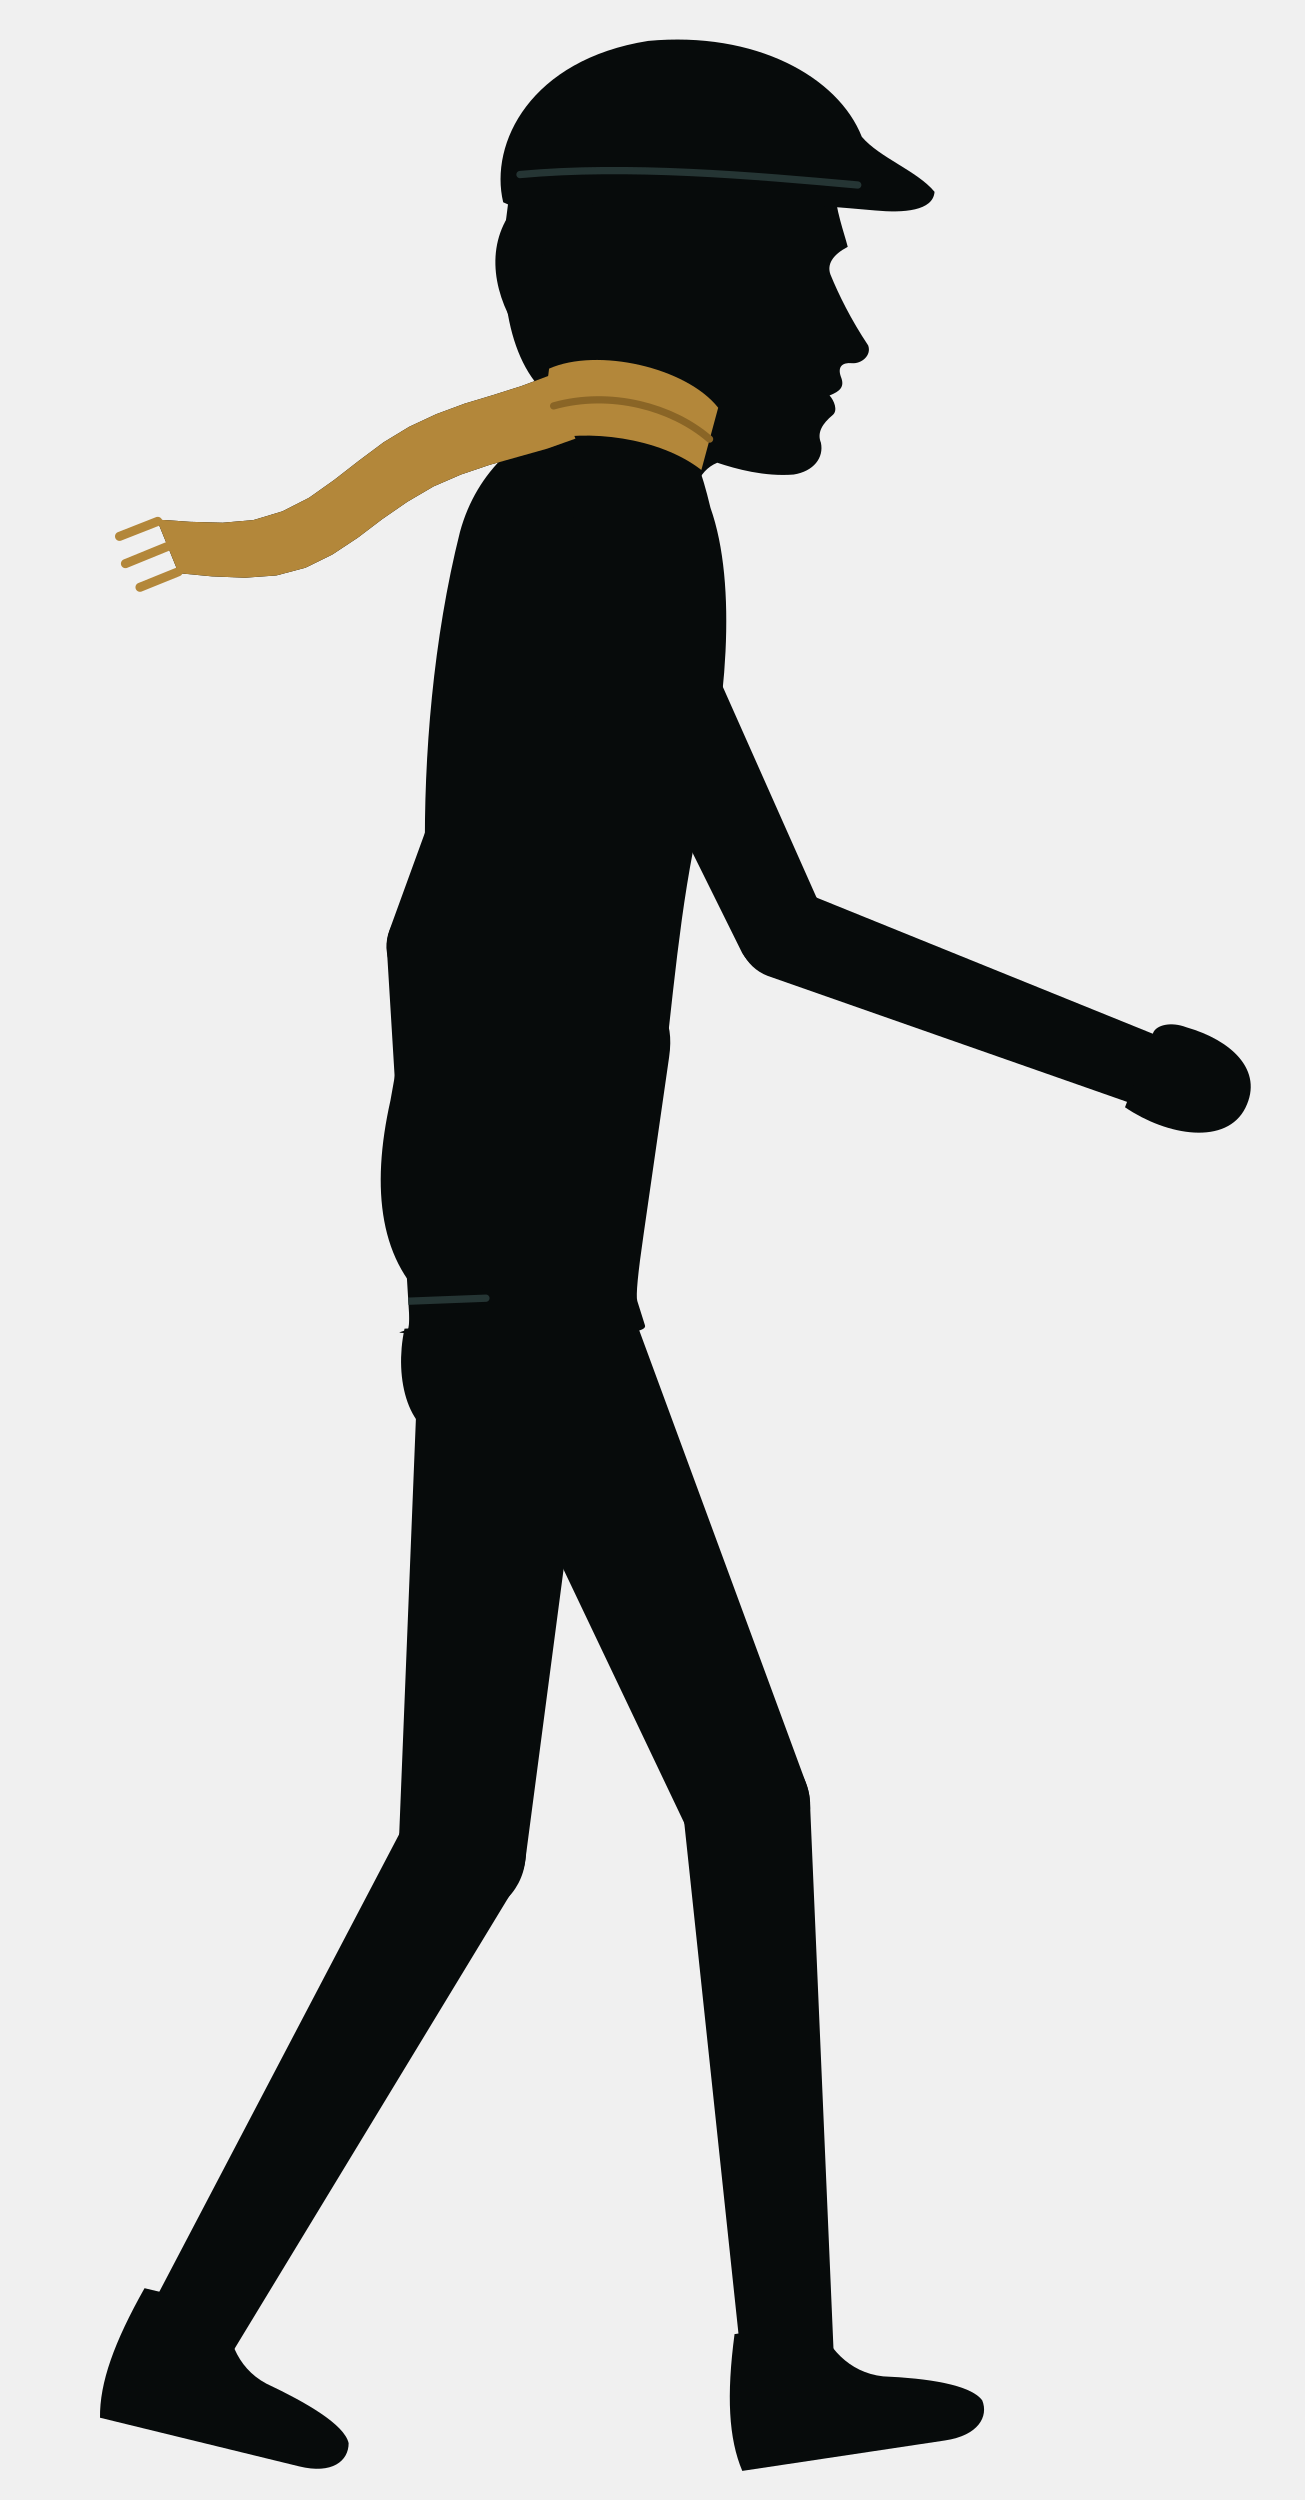
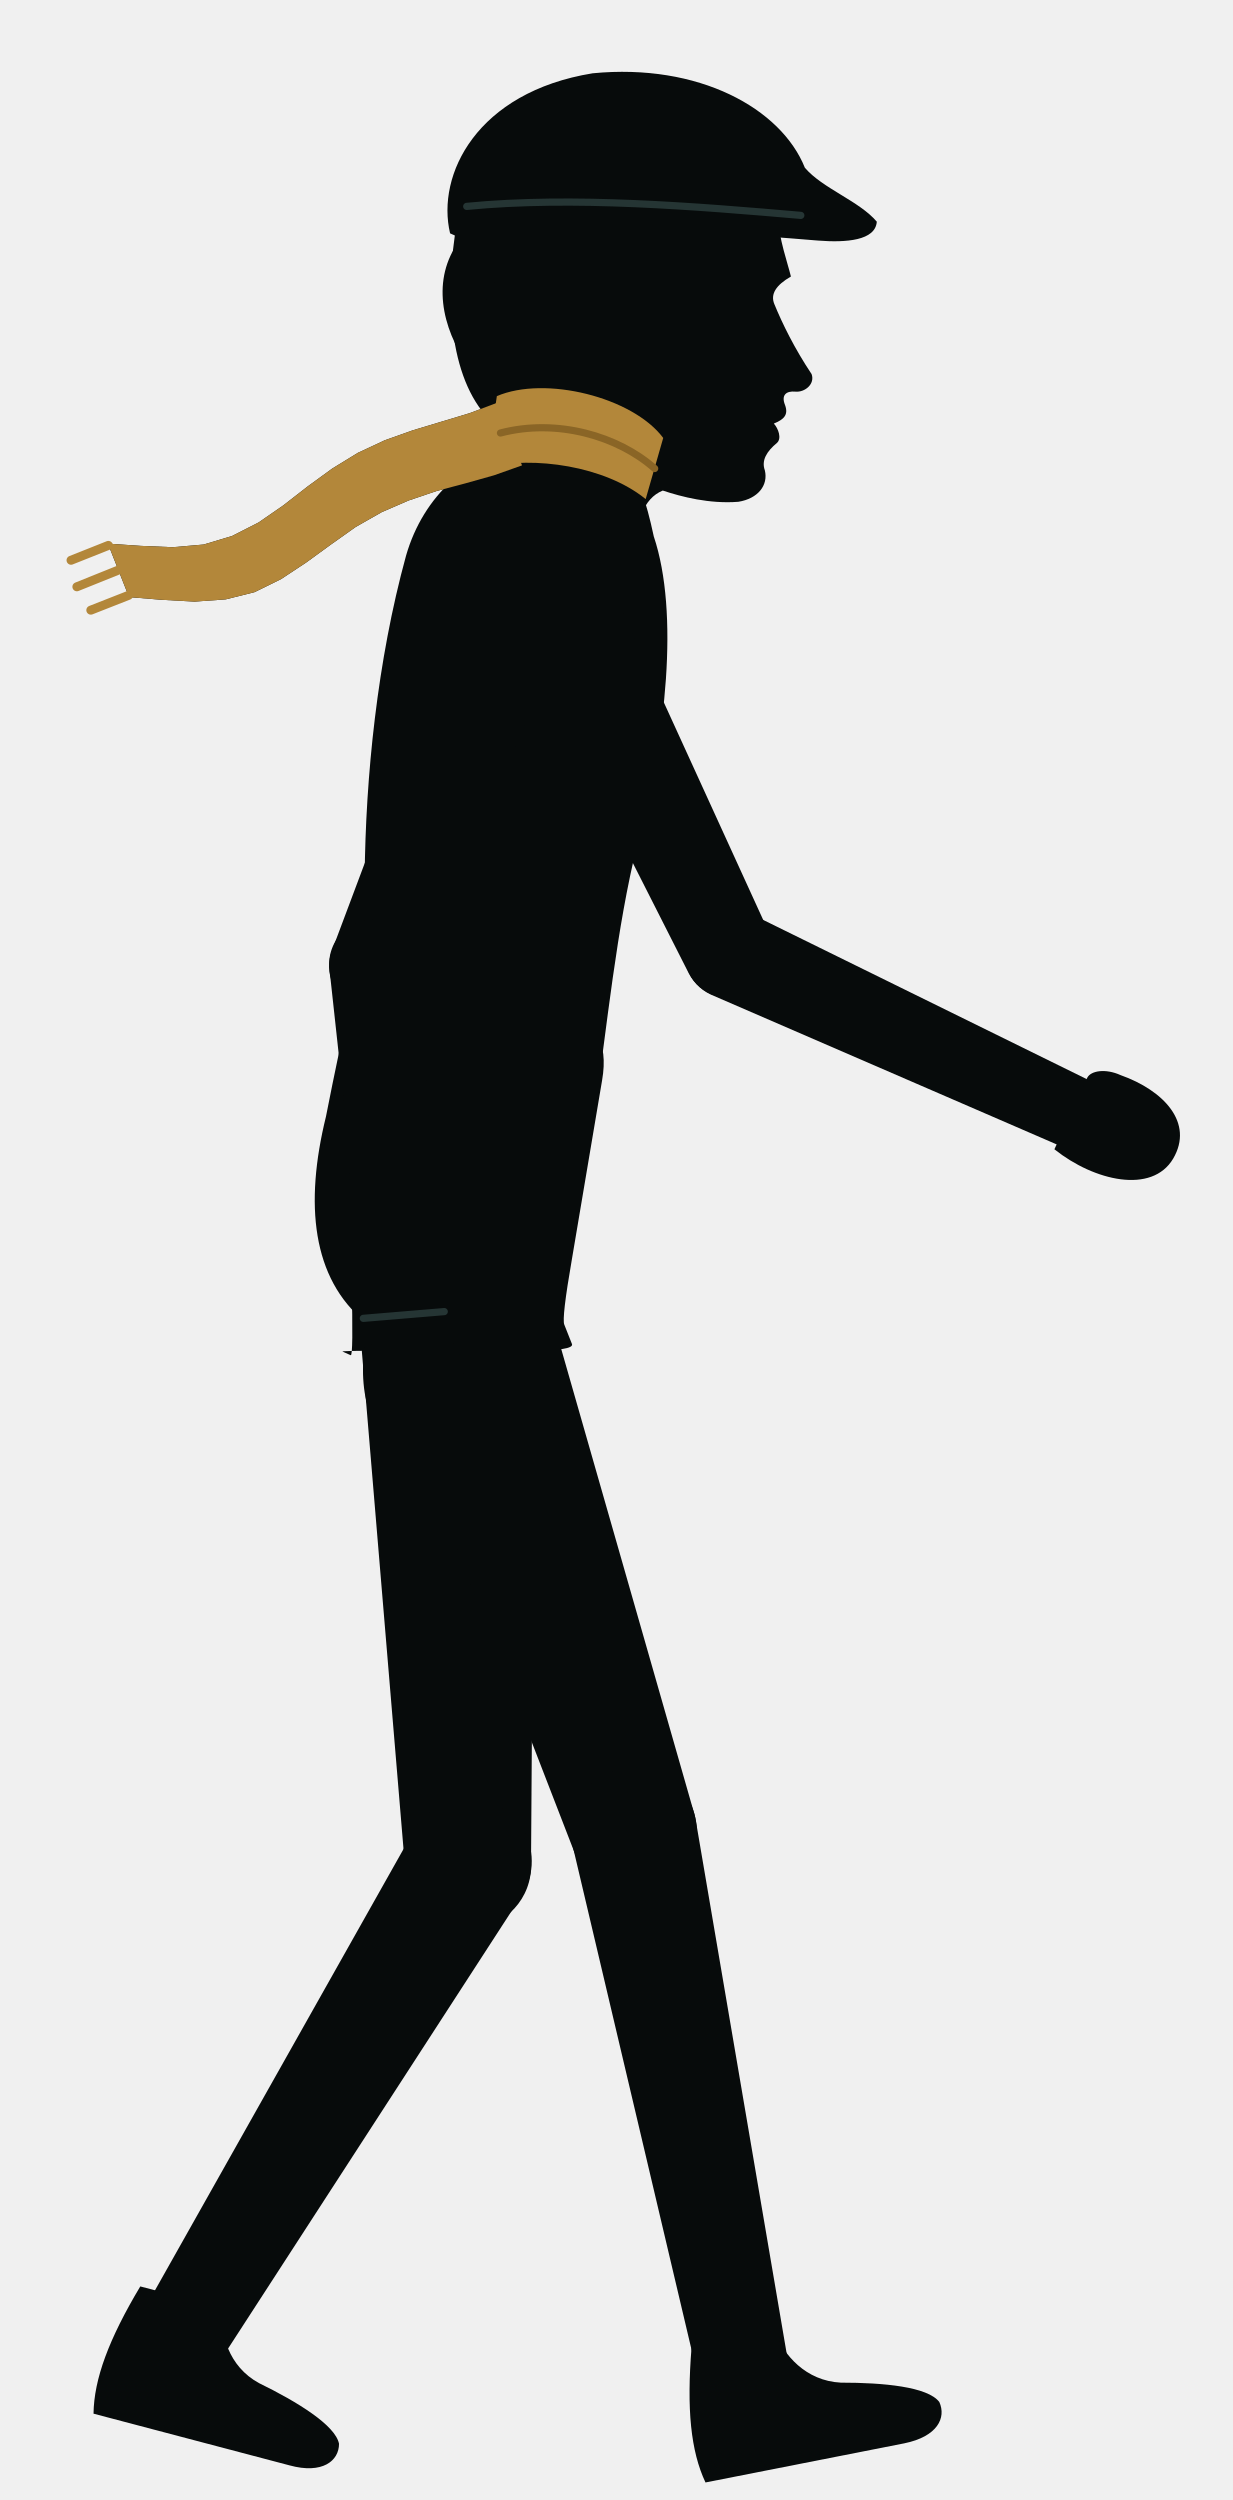
- <svg xmlns="http://www.w3.org/2000/svg" viewBox="-113 -548 287 550" width="287" height="550">
+ <svg xmlns="http://www.w3.org/2000/svg" viewBox="-99 -554 274 556" width="274" height="556">
  <defs>
    <g id="joueur-pas-01">
-       <path d="M-20 -273.2 L-25.3 -141.4 A14 14 0 0 0 2.6 -139 L19.8 -269.7 A20 20 0 1 0 -20 -273.2 Z" />
-       <path d="M-23.7 -147.3 L-83.1 -34 A10 10 0 0 0 -65.7 -24.2 L0.7 -133.6 A14 14 0 1 0 -23.7 -147.3 Z" />
-       <path d="M -81.2 -44.6 C -87.9 -32.7 -91.1 -23.8 -91 -16.1 L -47.2 -5.4 C -39.9 -3.6 -36.3 -6.6 -36.3 -10.5 C -37.2 -14.6 -45.7 -19.5 -54.4 -23.6 C -61.2 -27.2 -63.3 -34.5 -62.9 -40.2 Z" />
-       <path d="M-18.1 -263.8 L38.6 -144.7 A14 14 0 0 0 64.4 -155.5 L18.8 -279.3 A20 20 0 1 0 -18.1 -263.8 Z" />
-       <path d="M37.3 -149.2 L50.8 -22 A10 10 0 0 0 70.7 -23.5 L65.2 -151.3 A14 14 0 1 0 37.3 -149.2 Z" />
-       <path d="M 48.6 -34.5 C 46.8 -20.9 47.3 -11.5 50.3 -4.4 L 94.9 -11.1 C 102.3 -12.2 104.5 -16.4 103.1 -19.9 C 100.6 -23.4 90.9 -24.8 81.3 -25.2 C 73.6 -26 68.9 -31.9 67.1 -37.3 Z" />
-       <path d="M 13.5 -456.1 C 2.1 -453.4 -8.1 -444.6 -11.8 -431 C -17.7 -407.5 -19.8 -381.6 -19.5 -359.4 C -19.5 -343.3 -23.7 -325.6 -27.1 -305.9 C -31.5 -286.3 -29.5 -269.9 -17.6 -260.4 L 11.9 -254.8 C 23.8 -261.4 29.3 -280.9 32.2 -304.7 C 35.1 -328.5 36.5 -348.5 41 -368.1 C 46.9 -391.5 49.3 -419.4 43.3 -436.3 C 41.3 -444.6 39.8 -448.8 36.1 -451.3 Z" />
-       <path d="M-11.5 -334.2 Q-23.5 -335.7 -23.3 -319.7 L-22.8 -271.7 Q-22.7 -255.7 -23.3 -255.5 L-25.1 -254.9 Q-25.6 -254.6 -14.6 -254.6 L18.4 -254.6 Q29.4 -254.6 28.9 -256.4 L27.2 -261.8 Q26.7 -263.5 28.6 -276.5 L34.2 -315.4 Q36.1 -328.4 24.2 -329.8 Z" />
-       <path d="M6.8 -426.1 L50.3 -338.3 A10 10 0 0 0 68.3 -346.8 L28.5 -436.3 A12 12 0 1 0 6.8 -426.1 Z" />
-       <path d="M55.9 -333.3 L135.2 -305.5 A8 8 0 0 0 140.8 -320.5 L63 -352 A10 10 0 1 0 55.9 -333.3 Z" />
-       <path d="M 134.5 -304.4 C 143.9 -298 156.9 -296 161 -304.3 C 165.1 -312.6 157.8 -319.2 148 -322 C 144.6 -323.3 141.4 -322.5 140.7 -320.8 Z" />
-       <path d="M6.2 -435.5 L-27.3 -343.4 A10 10 0 0 0 -8.6 -336.2 L28.6 -426.8 A12 12 0 1 0 6.2 -435.5 Z" />
-       <path d="M-27.9 -339.4 L-22.8 -255.6 A8 8 0 0 0 -6.8 -256.2 L-7.9 -340.2 A10 10 0 1 0 -27.9 -339.4 Z" />
-       <path d="M -24 -255.7 C -26.4 -244.6 -23.2 -231.8 -13.9 -231.3 C -4.7 -230.7 -1.4 -240 -2.7 -250.1 C -2.8 -253.8 -4.7 -256.4 -6.6 -256.4 Z" />
-       <path d="M 11.9 -434.2 C 12.8 -444.7 11.4 -453.4 8.8 -460 C -1.2 -467.2 -3.9 -484.5 -1.2 -503.4 C 1.7 -524.4 19.8 -536.7 39.9 -536 C 58.9 -534.3 69.6 -522.8 70.4 -507.8 C 70.9 -501.4 72.7 -496.9 73.5 -493.7 C 70.1 -491.9 68.9 -489.8 69.7 -487.6 C 71.5 -483.2 74.2 -477.7 78 -472 C 78.8 -469.8 76.5 -467.9 74.4 -468.1 C 72.3 -468.3 71.2 -467.3 72 -465.1 C 72.9 -462.9 71.8 -461.9 69.5 -461 C 70.5 -459.9 71.4 -457.7 70.2 -456.7 C 67.9 -454.8 66.7 -452.8 67.6 -450.6 C 68.3 -447.3 66 -444.3 61.6 -443.6 C 55.2 -443.1 49 -444.8 44.8 -446.2 C 40.4 -444.4 38.9 -439.3 38.3 -431.9 Z" />
-       <path d="M 0.9 -503.2 C -6.2 -495.3 -5 -484.6 0.6 -475.6 C 2.2 -481.8 5.7 -485.8 6.3 -492.1 C 8 -487.7 10 -485.4 12.1 -485.2 Z" />
-       <path d="M -2.3 -503.5 C -5.4 -516.5 3.7 -534.9 29.6 -539 C 53.2 -541.2 71.4 -531.1 76.6 -517.9 C 80.5 -513.3 88.8 -510.4 92.6 -505.8 C 92.3 -501.6 85.8 -501.1 79.5 -501.7 C 64.7 -503 41.5 -505 22.2 -503.5 C 11.4 -502.3 2.8 -500.9 -2.3 -503.5 Z" />
-       <path d="M 7.8 -466.9 C 18.4 -471.6 38 -467.2 45 -458.3 L 41.3 -444.6 C 32.1 -451.8 16.2 -453.7 5.8 -451 Z" />
-       <path d="M7.9 -465.4 L1.8 -463.1 L-4.5 -461.1 L-10.8 -459.2 L-17 -456.9 L-23 -454.1 L-28.6 -450.7 L-34.1 -446.6 L-39.5 -442.4 L-45 -438.5 L-50.9 -435.5 L-57.2 -433.6 L-64 -433 L-71.2 -433.2 L-78.5 -433.7 L-73.7 -421.9 L-66.4 -421.2 L-59.1 -420.9 L-52.2 -421.4 L-45.8 -423.1 L-39.9 -426 L-34.3 -429.7 L-28.9 -433.8 L-23.4 -437.6 L-17.6 -441 L-11.6 -443.6 L-5.4 -445.7 L1 -447.5 L7.4 -449.3 L13.6 -451.5 Z" />
+       <path d="M-19.9 -269.9 L-8.9 -138.5 A14 14 0 0 0 19.1 -139.6 L20 -271.5 A20 20 0 1 0 -19.9 -269.9 Z" />
+       <path d="M-7.1 -146.6 L-69.9 -35.1 A10 10 0 0 0 -52.8 -24.7 L16.8 -132.1 A14 14 0 1 0 -7.1 -146.6 Z" />
+       <path d="M -67.8 -45.5 C -74.8 -33.8 -78.1 -24.9 -78.2 -17.2 L -34.6 -5.7 C -27.3 -3.7 -23.6 -6.7 -23.6 -10.5 C -24.4 -14.6 -32.8 -19.8 -41.4 -24 C -48.2 -27.7 -50.1 -35 -49.6 -40.7 Z" />
+       <path d="M-18.6 -264.4 L29 -141.4 A14 14 0 0 0 55.5 -150.3 L19.2 -277.1 A20 20 0 1 0 -18.6 -264.4 Z" />
+       <path d="M28.4 -143.3 L57.8 -18.7 A10 10 0 0 0 77.3 -22.7 L55.8 -148.8 A14 14 0 1 0 28.4 -143.3 Z" />
+       <path d="M 54.8 -31.9 C 53.7 -18.3 54.6 -8.9 57.9 -1.9 L 102.1 -10.6 C 109.5 -12.1 111.5 -16.3 109.9 -19.8 C 107.3 -23.2 97.5 -24.1 88 -24.1 C 80.2 -24.5 75.3 -30.2 73.2 -35.6 Z" />
+       <path d="M 17 -455 C 5.5 -452.6 -4.8 -444 -8.7 -430.4 C -15.1 -407.1 -17.7 -381.2 -17.9 -359 C -18.1 -342.9 -22.7 -325.3 -26.5 -305.7 C -31.3 -286.2 -29.6 -269.7 -17.8 -260 L 11.6 -253.8 C 23.6 -260.2 29.4 -279.5 32.8 -303.3 C 36.2 -327.1 38 -347 42.8 -366.5 C 49.1 -389.9 52.1 -417.7 46.4 -434.7 C 44.6 -443 43.2 -447.3 39.5 -449.8 Z" />
+       <path d="M-10.4 -333.7 Q-22.2 -335.4 -21.9 -318.8 L-20.8 -268.9 Q-20.4 -252.3 -21 -252.6 L-22.8 -253.4 Q-23.4 -253.6 -13 -253.6 L18.3 -253.6 Q28.8 -253.6 28.2 -255.1 L26.5 -259.4 Q25.9 -260.8 28.2 -274 L34.9 -313.7 Q37.2 -326.9 25.3 -328.6 Z" />
+       <path d="M9.9 -424.9 L54.2 -337.5 A10 10 0 0 0 72.2 -346.2 L31.5 -435.3 A12 12 0 1 0 9.9 -424.9 Z" />
+       <path d="M59.1 -332.8 L136.2 -299.4 A8 8 0 0 0 142.9 -313.9 L67.5 -351 A10 10 0 1 0 59.1 -332.8 Z" />
+       <path d="M 135.5 -298.4 C 144.4 -291.3 157.2 -288.4 161.9 -296.3 C 166.6 -304.3 159.8 -311.5 150.2 -314.9 C 146.9 -316.4 143.6 -315.9 142.8 -314.3 Z" />
+       <path d="M9.3 -434.5 L-25.1 -342.8 A10 10 0 0 0 -6.5 -335.4 L31.6 -425.6 A12 12 0 1 0 9.3 -434.5 Z" />
+       <path d="M-25.7 -338.2 L-16.6 -254.7 A8 8 0 0 0 -0.7 -256 L-5.8 -339.9 A10 10 0 1 0 -25.7 -338.2 Z" />
+       <path d="M -17.8 -254.8 C -19.7 -243.6 -15.8 -231 -6.6 -230.8 C 2.7 -230.7 5.5 -240.1 3.8 -250.1 C 3.5 -253.8 1.4 -256.4 -0.4 -256.3 Z" />
+       <path d="M 15.5 -432.8 C 16.4 -443.3 15 -452 12.3 -458.6 C 2.3 -465.8 -0.5 -483.1 2.2 -502 C 5 -523 23.1 -535.3 43.2 -534.7 C 62.2 -533.1 73 -521.5 73.8 -506.6 C 74.4 -500.2 76.1 -495.8 76.9 -492.5 C 73.6 -490.6 72.3 -488.6 73.2 -486.4 C 75 -482 77.7 -476.5 81.5 -470.8 C 82.3 -468.6 80 -466.7 77.9 -466.9 C 75.8 -467.1 74.7 -466.1 75.6 -463.9 C 76.4 -461.7 75.3 -460.7 73.1 -459.8 C 74.1 -458.7 74.9 -456.5 73.8 -455.5 C 71.5 -453.6 70.3 -451.6 71.1 -449.4 C 71.9 -446.1 69.6 -443.1 65.2 -442.4 C 58.8 -441.9 52.6 -443.5 48.4 -444.9 C 44 -443.1 42.5 -437.9 41.9 -430.6 Z" />
+       <path d="M 4.3 -501.8 C -2.8 -493.9 -1.5 -483.1 4.1 -474.2 C 5.7 -480.4 9.2 -484.4 9.7 -490.7 C 11.5 -486.3 13.4 -484 15.5 -483.8 Z" />
+       <path d="M 1.1 -502.1 C -2 -515.1 7 -533.5 32.8 -537.7 C 56.4 -540 74.7 -529.9 80 -516.7 C 83.9 -512.1 92.1 -509.3 96 -504.7 C 95.7 -500.5 89.2 -500 82.9 -500.5 C 68.1 -501.7 44.9 -503.7 25.6 -502.1 C 14.9 -500.9 6.2 -499.5 1.1 -502.1 Z" />
+       <path d="M 11.5 -465.9 C 22.2 -470.5 41.7 -465.7 48.5 -456.6 L 44.6 -443 C 35.5 -450.4 19.7 -452.6 9.2 -450.1 Z" />
+       <path d="M11.5 -464.4 L5.4 -462.1 L-0.9 -460.2 L-7.2 -458.3 L-13.4 -456.1 L-19.4 -453.3 L-25.1 -449.8 L-30.6 -445.8 L-36 -441.6 L-41.5 -437.8 L-47.4 -434.8 L-53.7 -432.9 L-60.6 -432.3 L-67.7 -432.6 L-75 -433.1 L-70.3 -421.2 L-63 -420.6 L-55.7 -420.2 L-48.8 -420.7 L-42.4 -422.3 L-36.5 -425.2 L-30.9 -428.9 L-25.4 -432.9 L-19.9 -436.8 L-14.1 -440.1 L-8.1 -442.7 L-1.9 -444.8 L4.5 -446.5 L10.9 -448.3 L17.1 -450.5 Z" />
    </g>
-     <mask id="joueur-pas-01-dedans" maskUnits="userSpaceOnUse" x="-113" y="-548" width="287" height="550">
+     <mask id="joueur-pas-01-dedans" maskUnits="userSpaceOnUse" x="-99" y="-554" width="274" height="556">
      <use href="#joueur-pas-01" fill="#fff" />
    </mask>
  </defs>
  <use href="#joueur-pas-01" fill="#070b0b" />
  <g mask="url(#joueur-pas-01-dedans)" fill="none" stroke="#253534" stroke-linecap="round">
-     <path d="M -24.1 -261.7 L -6.1 -262.4" stroke-width="1.6" />
-     <path d="M 1.4 -509.6 C 25 -511.8 52.5 -509.4 75.7 -507.3" stroke-width="1.6" />
+     <path d="M -18.2 -260.8 L -0.2 -262.3" stroke-width="1.6" />
+     <path d="M 4.8 -508.1 C 28.4 -510.4 55.9 -508.1 79.1 -506.1" stroke-width="1.6" />
  </g>
  <g>
-     <path d="M 7.8 -466.9 C 18.4 -471.6 38 -467.2 45 -458.3 L 41.3 -444.6 C 32.1 -451.8 16.2 -453.7 5.8 -451 Z" fill="#b3873a" />
-     <path d="M7.9 -465.4 L1.8 -463.1 L-4.5 -461.1 L-10.8 -459.2 L-17 -456.9 L-23 -454.1 L-28.6 -450.7 L-34.1 -446.6 L-39.5 -442.4 L-45 -438.5 L-50.9 -435.5 L-57.2 -433.6 L-64 -433 L-71.2 -433.2 L-78.5 -433.7 L-73.7 -421.9 L-66.4 -421.2 L-59.1 -420.9 L-52.2 -421.4 L-45.8 -423.1 L-39.9 -426 L-34.3 -429.7 L-28.9 -433.8 L-23.4 -437.6 L-17.6 -441 L-11.6 -443.6 L-5.4 -445.7 L1 -447.5 L7.4 -449.3 L13.6 -451.5 Z" fill="#b3873a" />
-     <path d="M-78.3 -433.3 L-86.7 -430 M-76.1 -427.8 L-85.4 -424 M-73.8 -422.2 L-82.2 -418.8" fill="none" stroke="#b3873a" stroke-width="2" stroke-linecap="round" />
-     <path d="M 8.8 -458.7 C 21.3 -462.2 34.9 -458.5 43.1 -451.4" fill="none" stroke="#8a6526" stroke-width="1.6" stroke-linecap="round" />
+     <path d="M 11.5 -465.9 C 22.2 -470.5 41.7 -465.7 48.5 -456.6 L 44.6 -443 C 35.5 -450.4 19.7 -452.6 9.2 -450.1 Z" fill="#b3873a" />
+     <path d="M11.5 -464.4 L5.4 -462.1 L-0.9 -460.2 L-7.2 -458.3 L-13.4 -456.1 L-19.4 -453.3 L-25.1 -449.8 L-30.6 -445.8 L-36 -441.6 L-41.5 -437.8 L-47.4 -434.8 L-53.7 -432.9 L-60.6 -432.3 L-67.7 -432.6 L-75 -433.1 L-70.3 -421.2 L-63 -420.6 L-55.7 -420.2 L-48.8 -420.7 L-42.4 -422.3 L-36.5 -425.2 L-30.9 -428.9 L-25.4 -432.9 L-19.9 -436.8 L-14.1 -440.1 L-8.1 -442.7 L-1.9 -444.8 L4.5 -446.5 L10.9 -448.3 L17.1 -450.5 Z" fill="#b3873a" />
+     <path d="M-74.9 -432.7 L-83.2 -429.4 M-72.7 -427.2 L-81.9 -423.5 M-70.4 -421.6 L-78.8 -418.3" fill="none" stroke="#b3873a" stroke-width="2" stroke-linecap="round" />
+     <path d="M 12.3 -457.7 C 24.9 -461 38.5 -457 46.6 -449.8" fill="none" stroke="#8a6526" stroke-width="1.6" stroke-linecap="round" />
  </g>
</svg>
